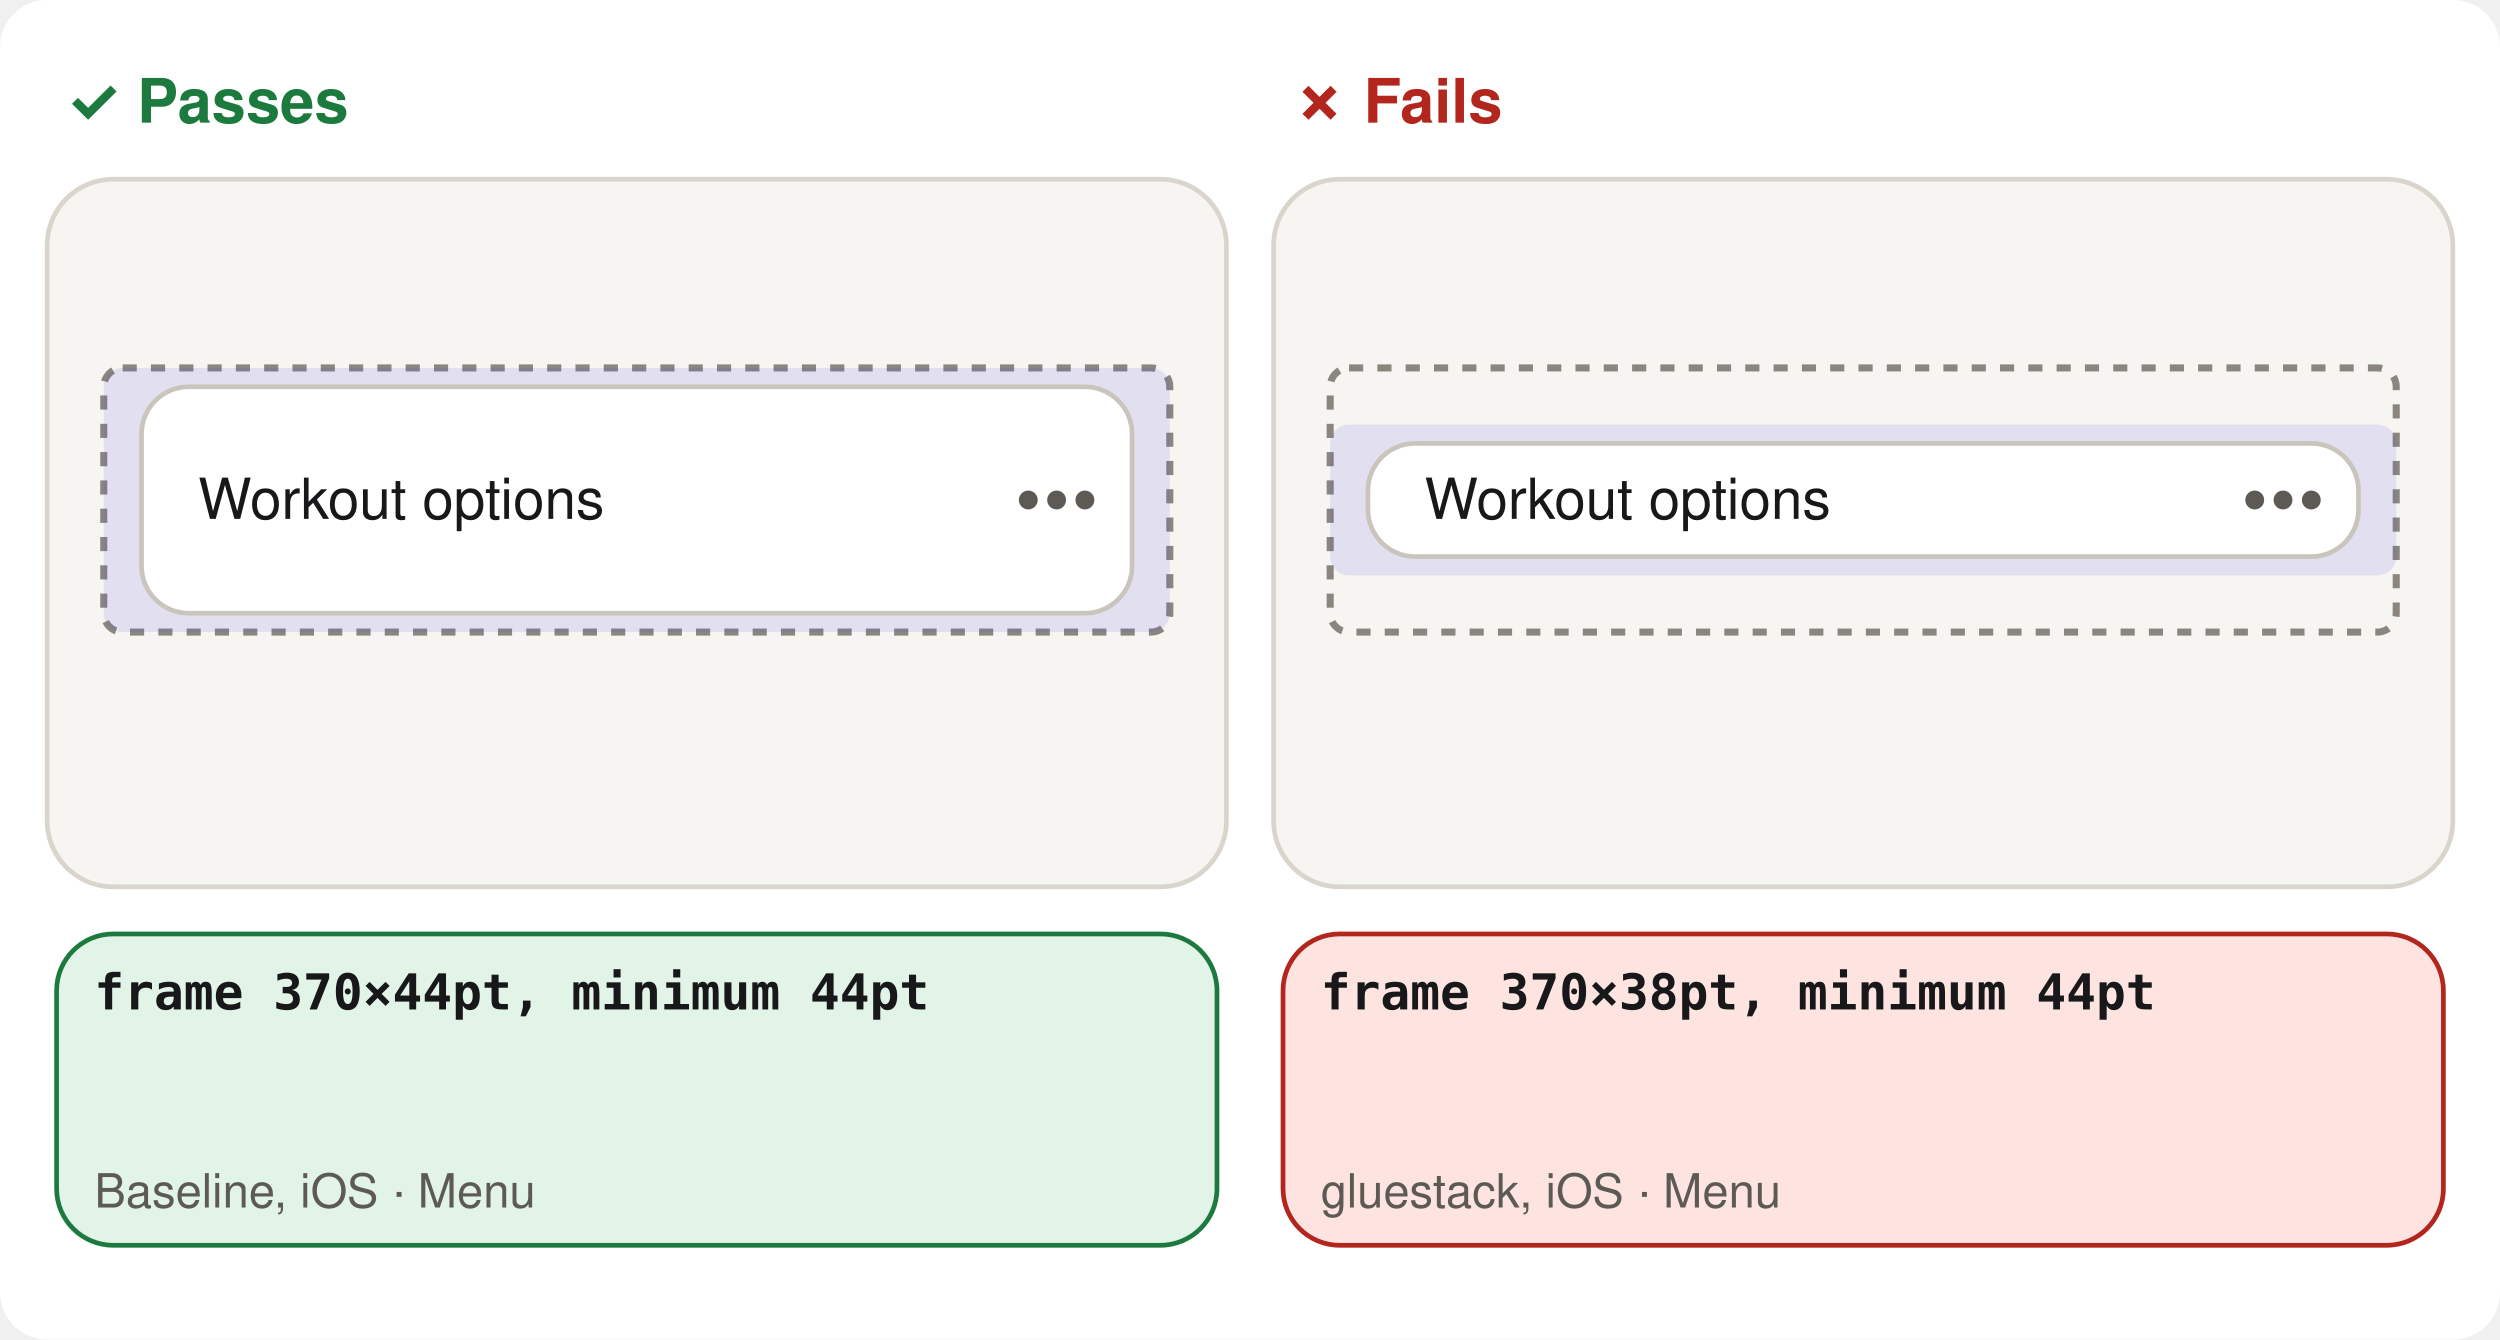
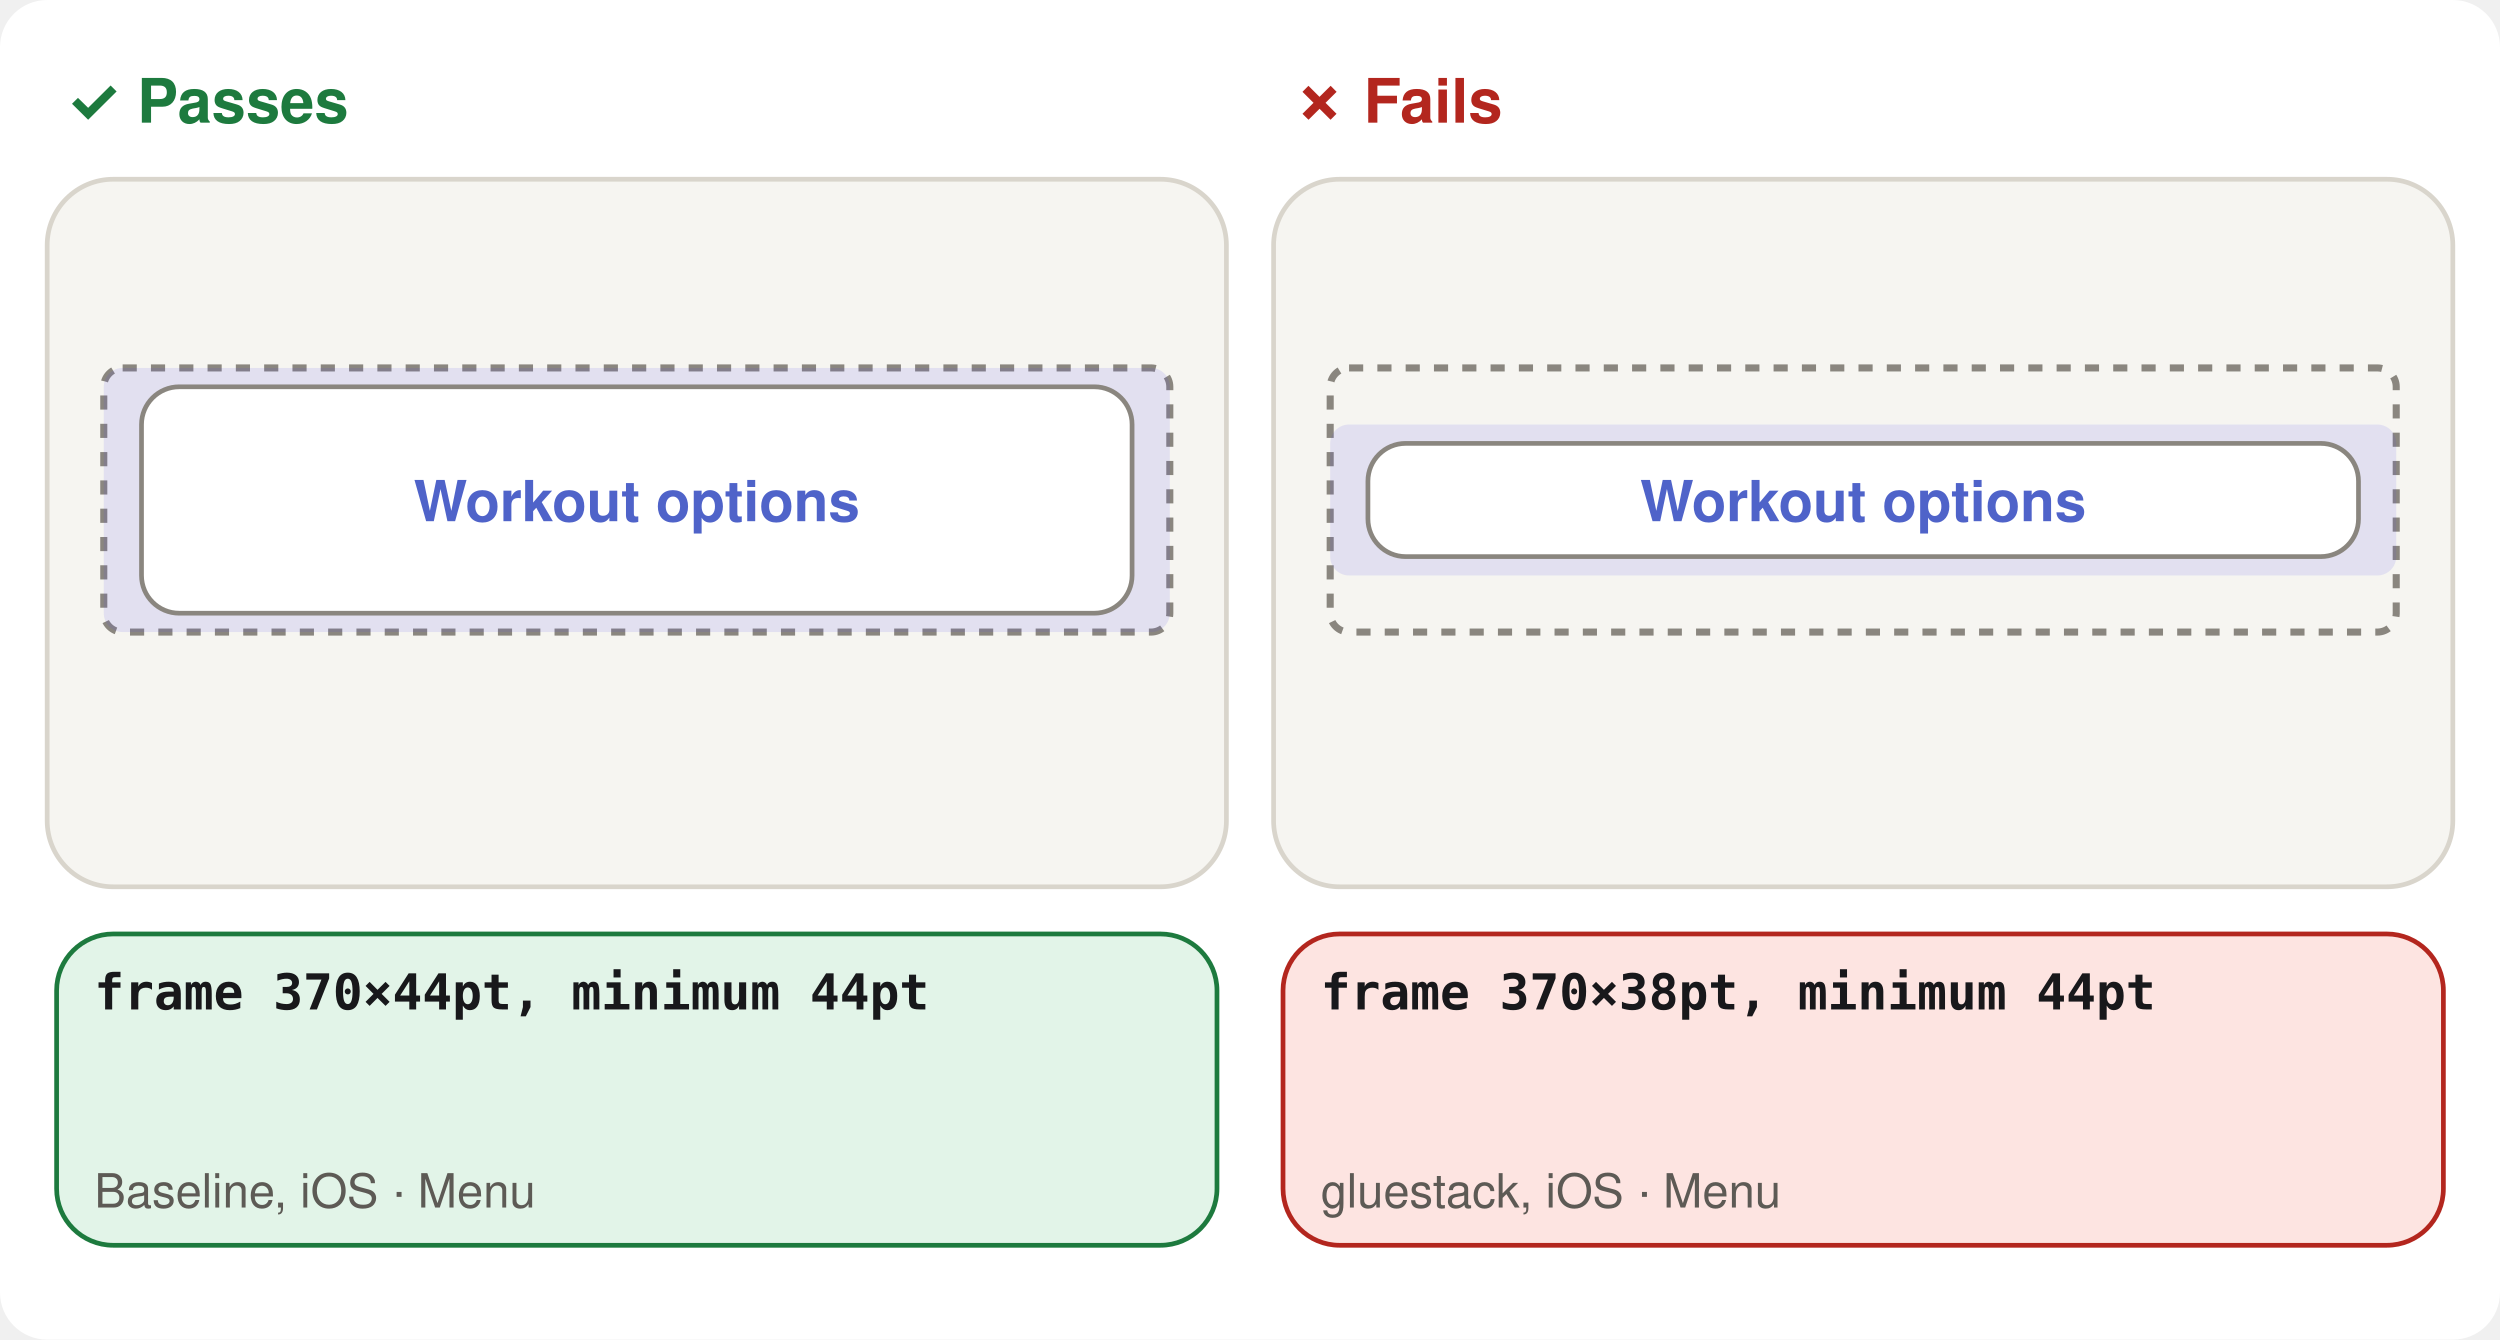
<svg xmlns="http://www.w3.org/2000/svg" viewBox="0 0 530 284" width="530" height="284" role="img" aria-label="Menu button: the tappable area is at least 44 pt tall (48 dp on Android). When it fails, it is smaller than the dashed minimum.">
  <style>
svg { font: 12px -apple-system, BlinkMacSystemFont, "Segoe UI", Helvetica, Arial, sans-serif; }
.cp-bg { fill: #ffffff; } .cp-screen { fill: #f6f5f1; stroke: #d9d5cc; }
.cp-card, .cp-knob, .cp-seg { fill: #ffffff; } .cp-pop { fill: #ffffff; stroke: #d9d5cc; } .cp-knob, .cp-seg { stroke: #d9d5cc; } .cp-edge { stroke: #8a867f; }
.cp-field { fill: #ffffff; stroke: #c9c5bd; } .cp-field-bad { stroke: #b3261e; stroke-width: 1.5; }
- .cp-line { fill: #d9d5cc; } .cp-on, .cp-btn, .cp-dot { fill: #4f63c9; } .cp-off { fill: #e6e3dc; } .cp-danger { fill: #c0392b; } .cp-toast { fill: #26262b; }
+ .cp-line { fill: #d9d5cc; } .cp-track { fill: #8a8a94; } .cp-tri { fill: #3a3a40; } .cp-outline { fill: #ffffff; stroke: #8a867f; } .cp-btn-off { fill: #9fb0e6; } .cp-seg-box { fill: #ffffff; stroke: #4f63c9; stroke-width: 1.5; } .cp-on, .cp-btn, .cp-dot { fill: #4f63c9; } .cp-off { fill: #e6e3dc; } .cp-danger { fill: #c0392b; } .cp-toast { fill: #26262b; }
.cp-ring { fill: #ffffff; stroke: #8a867f; stroke-width: 1.5; } .cp-ring-on { stroke: #4f63c9; stroke-width: 2; } .cp-dotfill { fill: #5d5a55; }
.cp-spin { fill: none; stroke: #ffffff; stroke-width: 2; stroke-dasharray: 22 16; }
.cp-stroke { fill: none; stroke: #5d5a55; stroke-width: 2; stroke-linecap: round; stroke-linejoin: round; } .cp-inv-stroke { stroke: #ffffff; } .cp-accent-stroke { stroke: #4f63c9; } .cp-muted-stroke { stroke: #8a867f; }
.cp-dim { fill: #18181b; fill-opacity: .35; } .cp-ghost { fill: none; stroke: #8a867f; stroke-dasharray: 2 4; } .cp-ghostfill { fill: none; stroke: #8a867f; stroke-dasharray: 2 3; }
.cp-guide { fill: none; stroke: #8a867f; stroke-width: 1.5; stroke-dasharray: 3 3; } .cp-hit { fill: #4f46e5; fill-opacity: .12; }
.cp-focus { fill: none; stroke: #4f46e5; stroke-width: 3; stroke-dasharray: 7 4; }
.cp-finger { fill: #db2777; fill-opacity: .5; }
.cp-t { fill: #18181b; } .cp-b { font-weight: 700; } .cp-big { font-size: 14px; } .cp-small { font-size: 10px; } .cp-muted { fill: #5d5a55; } .cp-accent { fill: #4f63c9; }
.cp-s { fill: #5d5a55; font-size: 13px; font-weight: 700; } .cp-inv { fill: #ffffff; }
.cp-bad { fill: #b3261e; } .cp-ok { fill: #1d7a3e; } .cp-head { font-size: 13px; font-weight: 700; }
.cp-ok-b { fill: #e2f4e8; stroke: #1d7a3e; } .cp-bad-b { fill: #fde4e1; stroke: #b3261e; } .cp-say { fill: #18181b; font: 600 10.5px ui-monospace, SFMono-Regular, Menlo, monospace; } .cp-src { fill: #5d5a55; font-size: 10px; }
@media (prefers-color-scheme: dark) {
  .cp-bg { fill: #17171c; } .cp-screen { fill: #0e0e11; stroke: #33333c; }
  .cp-card, .cp-knob, .cp-seg, .cp-pop, .cp-field { fill: #23232a; } .cp-pop, .cp-knob, .cp-seg, .cp-field { stroke: #3a3a44; }
-   .cp-line { fill: #3a3a44; } .cp-on, .cp-btn, .cp-dot { fill: #8fa3ff; } .cp-off { fill: #2c2c34; } .cp-danger { fill: #e5675a; } .cp-toast { fill: #ececf1; }
+   .cp-line { fill: #3a3a44; } .cp-track { fill: #5a5a64; } .cp-tri { fill: #c9c9d1; } .cp-outline, .cp-seg-box { fill: #23232a; } .cp-outline { stroke: #5a5a64; } .cp-btn-off { fill: #3c4778; } .cp-seg-box { stroke: #8fa3ff; } .cp-on, .cp-btn, .cp-dot { fill: #8fa3ff; } .cp-off { fill: #2c2c34; } .cp-danger { fill: #e5675a; } .cp-toast { fill: #ececf1; }
  .cp-ring { fill: #23232a; stroke: #a09da6; } .cp-ring-on { stroke: #8fa3ff; } .cp-dotfill { fill: #a09da6; }
  .cp-spin { stroke: #0e0e11; } .cp-stroke { stroke: #a09da6; } .cp-inv-stroke { stroke: #0e0e11; } .cp-accent-stroke { stroke: #8fa3ff; }
  .cp-dim { fill: #000000; fill-opacity: .55; } .cp-focus { stroke: #a5a6ff; } .cp-guide { stroke: #a09da6; } .cp-hit { fill: #8b8cff; }
  .cp-t, .cp-say { fill: #ececf1; } .cp-muted, .cp-s, .cp-src { fill: #a09da6; } .cp-accent { fill: #8fa3ff; } .cp-inv { fill: #0e0e11; }
  .cp-bad { fill: #ff8a80; } .cp-ok { fill: #6fd28f; } .cp-field-bad { stroke: #ff8a80; }
  .cp-ok-b { fill: #15301f; stroke: #6fd28f; } .cp-bad-b { fill: #3a1c1b; stroke: #ff8a80; }
}
</style>
  <defs>
    <clipPath id="cpclip">
      <rect x="0" y="34" width="250" height="150" rx="14" />
    </clipPath>
  </defs>
  <rect width="530" height="284" rx="10" class="cp-bg" />
  <g transform="translate(10 4)">
    <g transform="translate(0 0)">
      <text x="4" y="22" class="cp-head cp-ok">✓ Passes</text>
      <rect x="0" y="34" width="250" height="150" rx="14" class="cp-screen" />
      <g clip-path="url(#cpclip)">
        <rect x="12" y="74" width="226" height="56" rx="4" class="cp-guide" />
        <rect x="12" y="74" width="226" height="56" rx="4" class="cp-hit" />
-         <rect x="20" y="78" width="210" height="48" rx="10" class="cp-field" />
-         <text x="32" y="106" class="cp-t" text-anchor="start">Workout options</text>
-         <circle cx="208" cy="102" r="2" class="cp-dotfill" />
-         <circle cx="214" cy="102" r="2" class="cp-dotfill" />
-         <circle cx="220" cy="102" r="2" class="cp-dotfill" />
+         <rect x="20" y="78" width="210" height="48" rx="8" class="cp-outline" />
+         <text x="125" y="106.5" class="cp-t cp-b cp-accent" text-anchor="middle">Workout options</text>
      </g>
      <rect x="2" y="194" width="246" height="66" rx="12" class="cp-ok-b" />
      <text x="10" y="210" class="cp-say">frame 370×44pt, minimum 44pt</text>
      <text x="10" y="252" class="cp-src">Baseline, iOS · Menu</text>
    </g>
    <g transform="translate(260 0)">
      <text x="4" y="22" class="cp-head cp-bad">✗ Fails</text>
      <rect x="0" y="34" width="250" height="150" rx="14" class="cp-screen" />
      <g clip-path="url(#cpclip)">
        <rect x="12" y="74" width="226" height="56" rx="4" class="cp-guide" />
        <rect x="12" y="86" width="226" height="32" rx="4" class="cp-hit" />
-         <rect x="20" y="90" width="210" height="24" rx="10" class="cp-field" />
-         <text x="32" y="106" class="cp-t" text-anchor="start">Workout options</text>
-         <circle cx="208" cy="102" r="2" class="cp-dotfill" />
-         <circle cx="214" cy="102" r="2" class="cp-dotfill" />
-         <circle cx="220" cy="102" r="2" class="cp-dotfill" />
+         <rect x="20" y="90" width="210" height="24" rx="8" class="cp-outline" />
+         <text x="125" y="106.5" class="cp-t cp-b cp-accent" text-anchor="middle">Workout options</text>
      </g>
      <rect x="2" y="194" width="246" height="66" rx="12" class="cp-bad-b" />
      <text x="10" y="210" class="cp-say">frame 370×38pt, minimum 44pt</text>
      <text x="10" y="252" class="cp-src">gluestack, iOS · Menu</text>
    </g>
  </g>
</svg>
